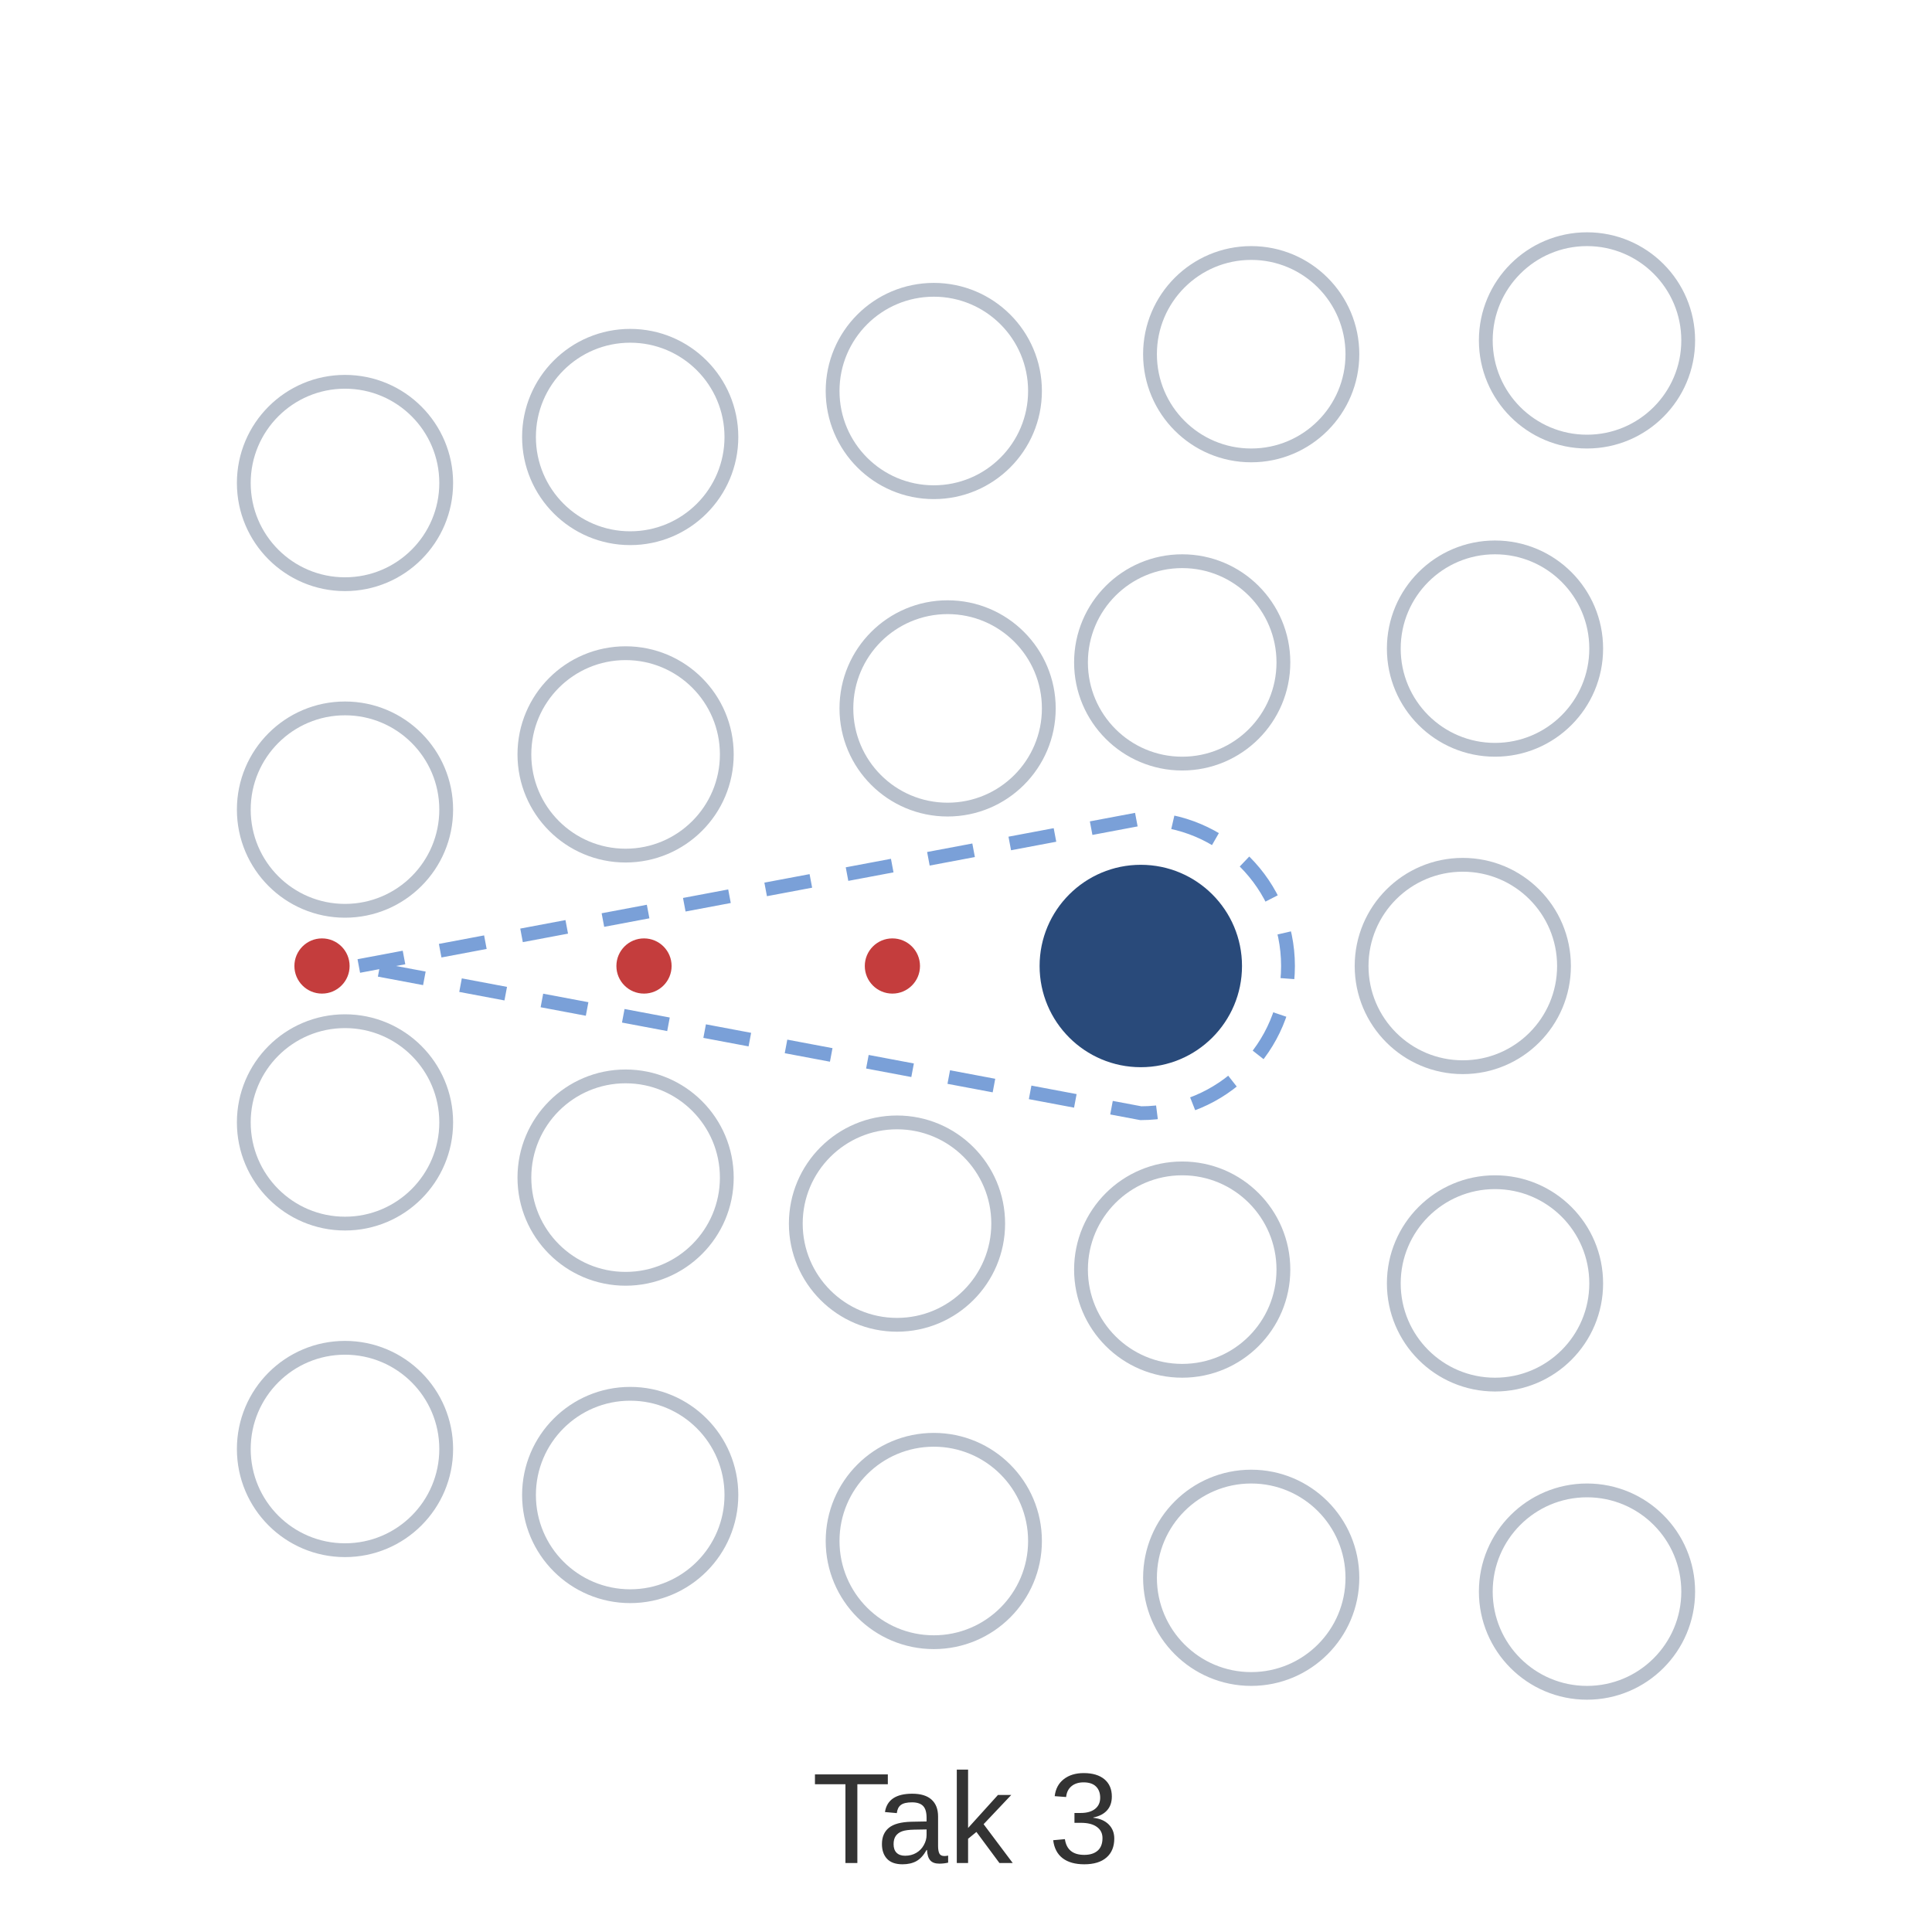
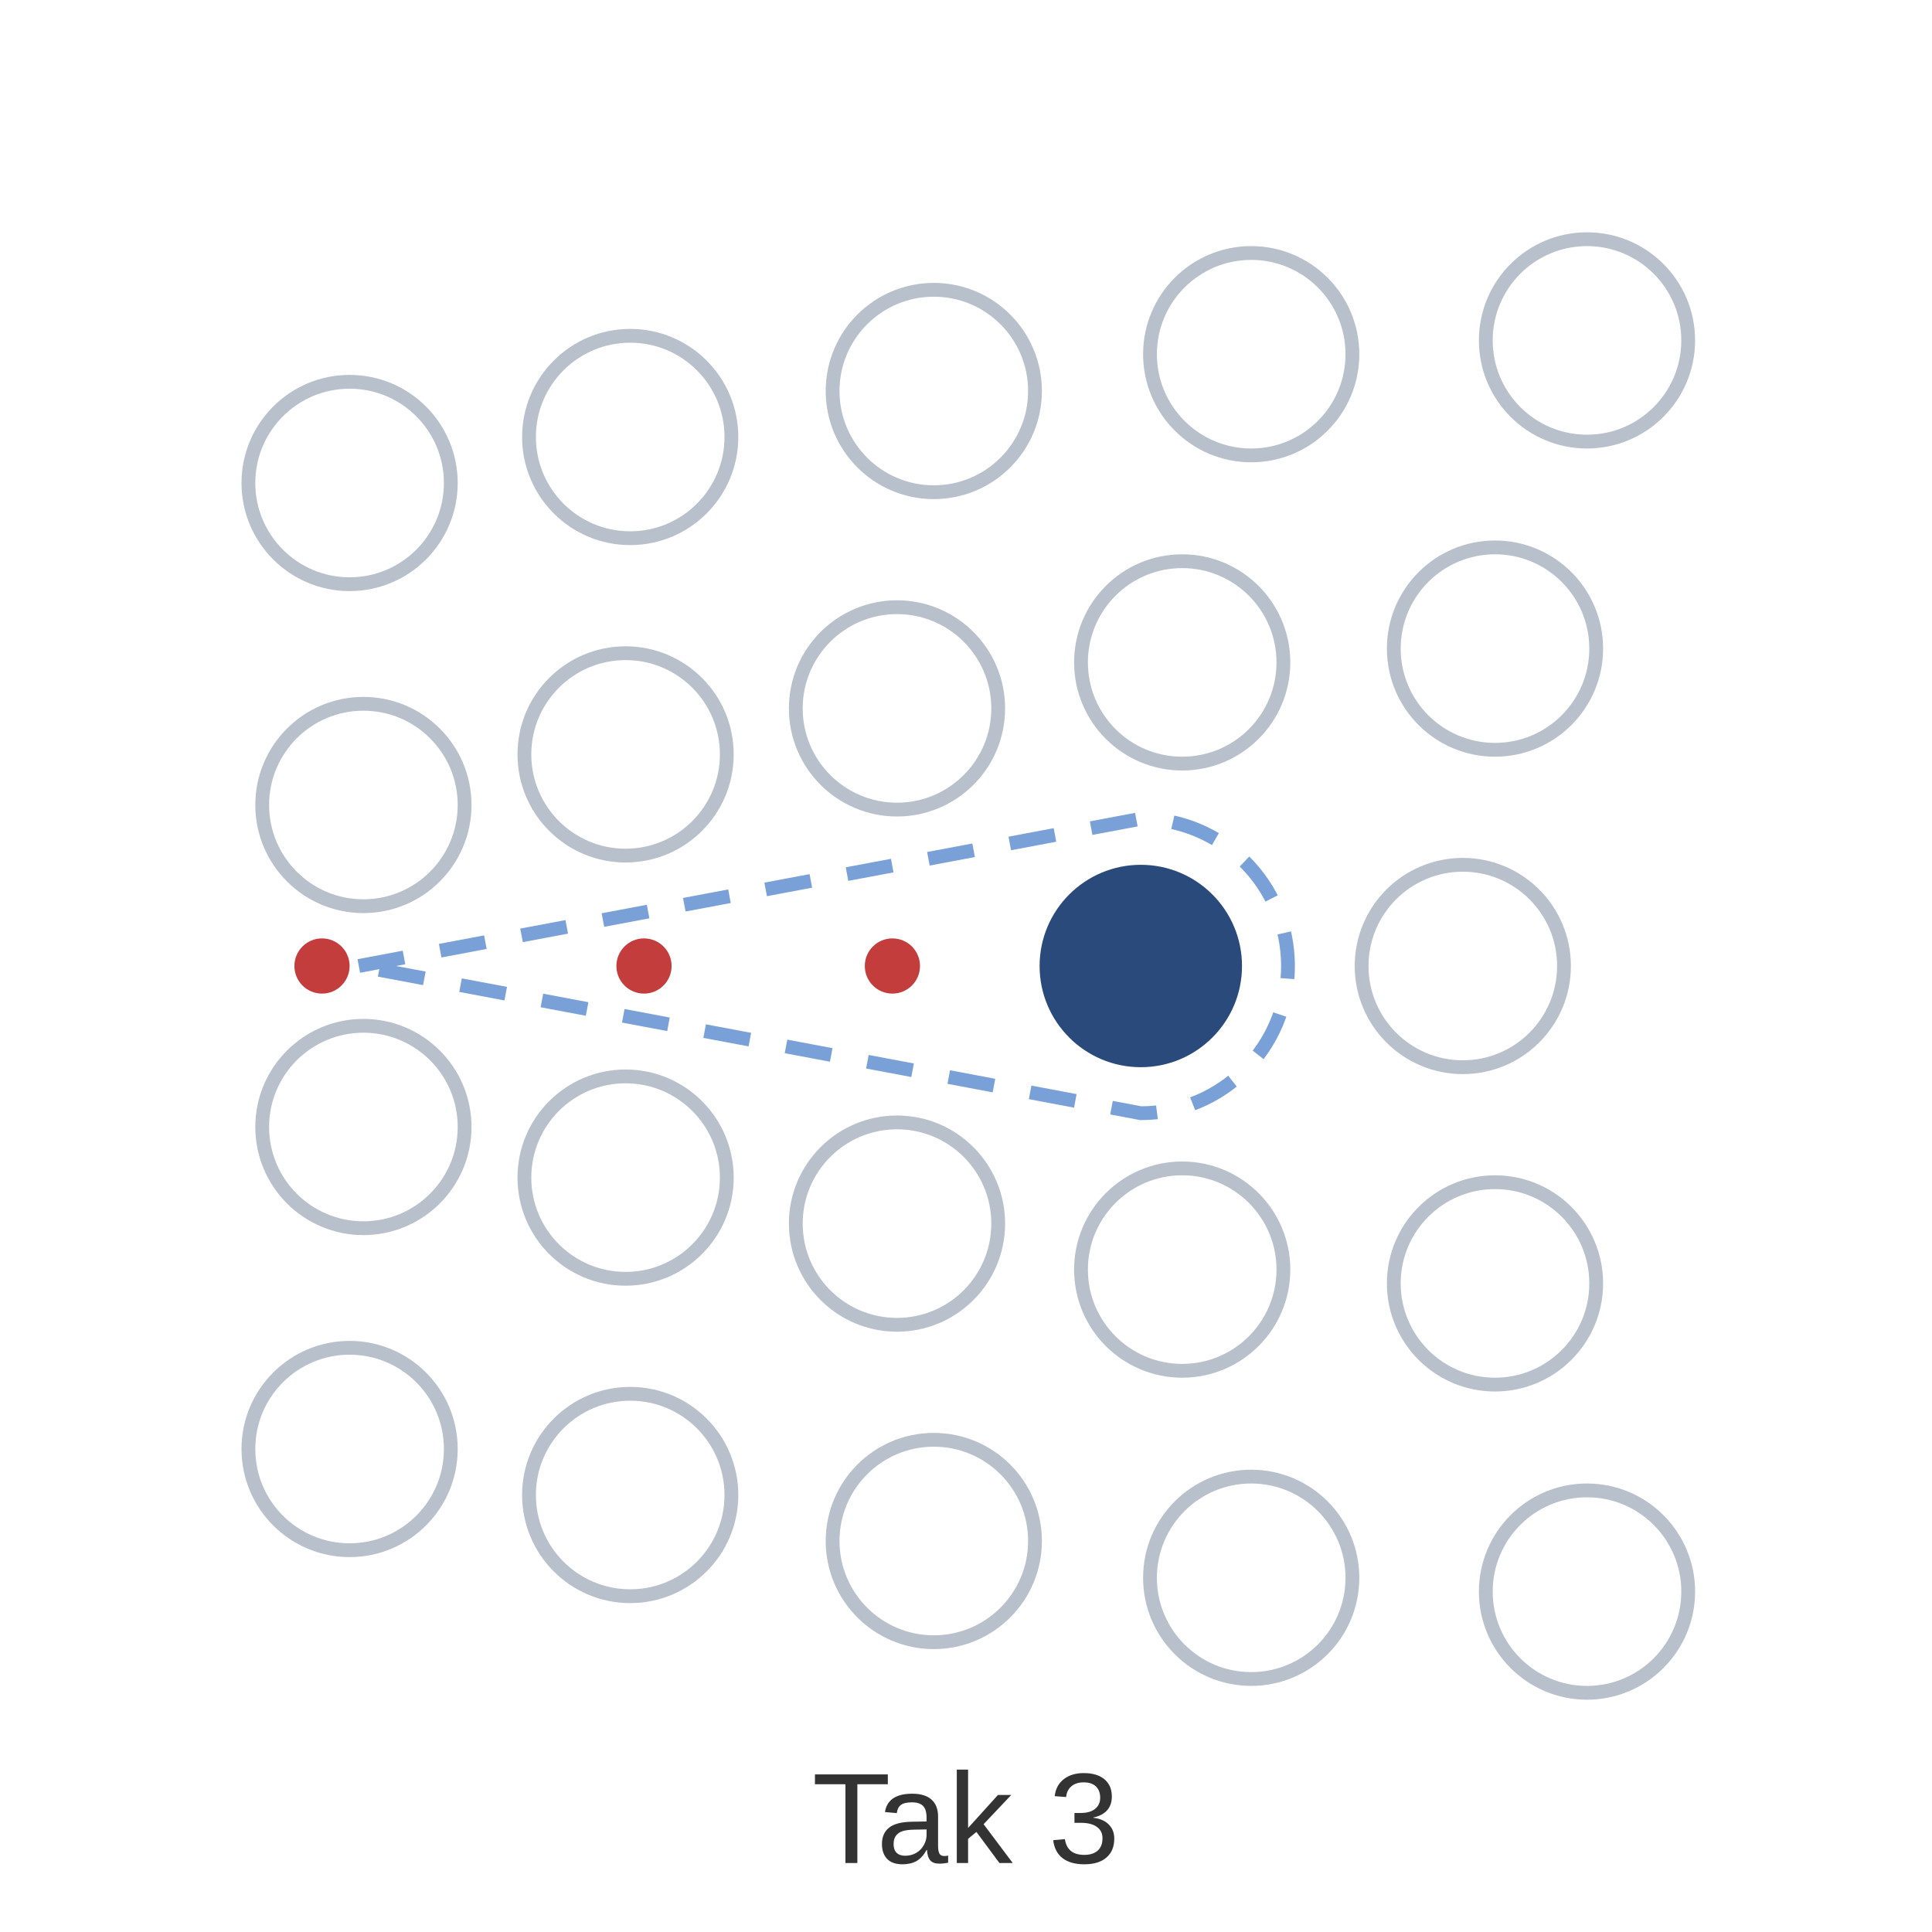
<svg xmlns="http://www.w3.org/2000/svg" width="420" height="420" viewBox="0 0 420 420">
  <rect width="100%" height="100%" fill="white" />
  <g fill="none" stroke="#b8c0cc" stroke-width="3">
-     <circle cx="75" cy="105" r="22" />
+     <circle cx="76" cy="105" r="22" />
    <circle cx="137" cy="95" r="22" />
    <circle cx="203" cy="85" r="22" />
    <circle cx="272" cy="77" r="22" />
    <circle cx="345" cy="74" r="22" />
-     <circle cx="75" cy="176" r="22" />
+     <circle cx="79" cy="175" r="22" />
    <circle cx="136" cy="164" r="22" />
-     <circle cx="206" cy="154" r="22" />
+     <circle cx="195" cy="154" r="22" />
    <circle cx="257" cy="144" r="22" />
    <circle cx="325" cy="141" r="22" />
    <circle cx="318" cy="210" r="22" />
-     <circle cx="75" cy="244" r="22" />
+     <circle cx="79" cy="245" r="22" />
    <circle cx="136" cy="256" r="22" />
    <circle cx="195" cy="266" r="22" />
    <circle cx="257" cy="276" r="22" />
    <circle cx="325" cy="279" r="22" />
-     <circle cx="75" cy="315" r="22" />
+     <circle cx="76" cy="315" r="22" />
    <circle cx="137" cy="325" r="22" />
    <circle cx="203" cy="335" r="22" />
    <circle cx="272" cy="343" r="22" />
    <circle cx="345" cy="346" r="22" />
  </g>
  <circle cx="248" cy="210" r="22" fill="#294a7a" />
  <circle cx="70" cy="210" r="6" fill="#c43d3d" />
  <circle cx="140" cy="210" r="6" fill="#c43d3d" />
  <circle cx="194" cy="210" r="6" fill="#c43d3d" />
  <path d="     M 78 210     L 248 178     A 32 32 0 0 1 248 242     Z" fill="none" stroke="#7aa0d8" stroke-width="3" stroke-dasharray="10 8" />
  <text x="210" y="405" text-anchor="middle" font-family="Arial, sans-serif" font-size="28" fill="#333">
    Tak 3
  </text>
</svg>
